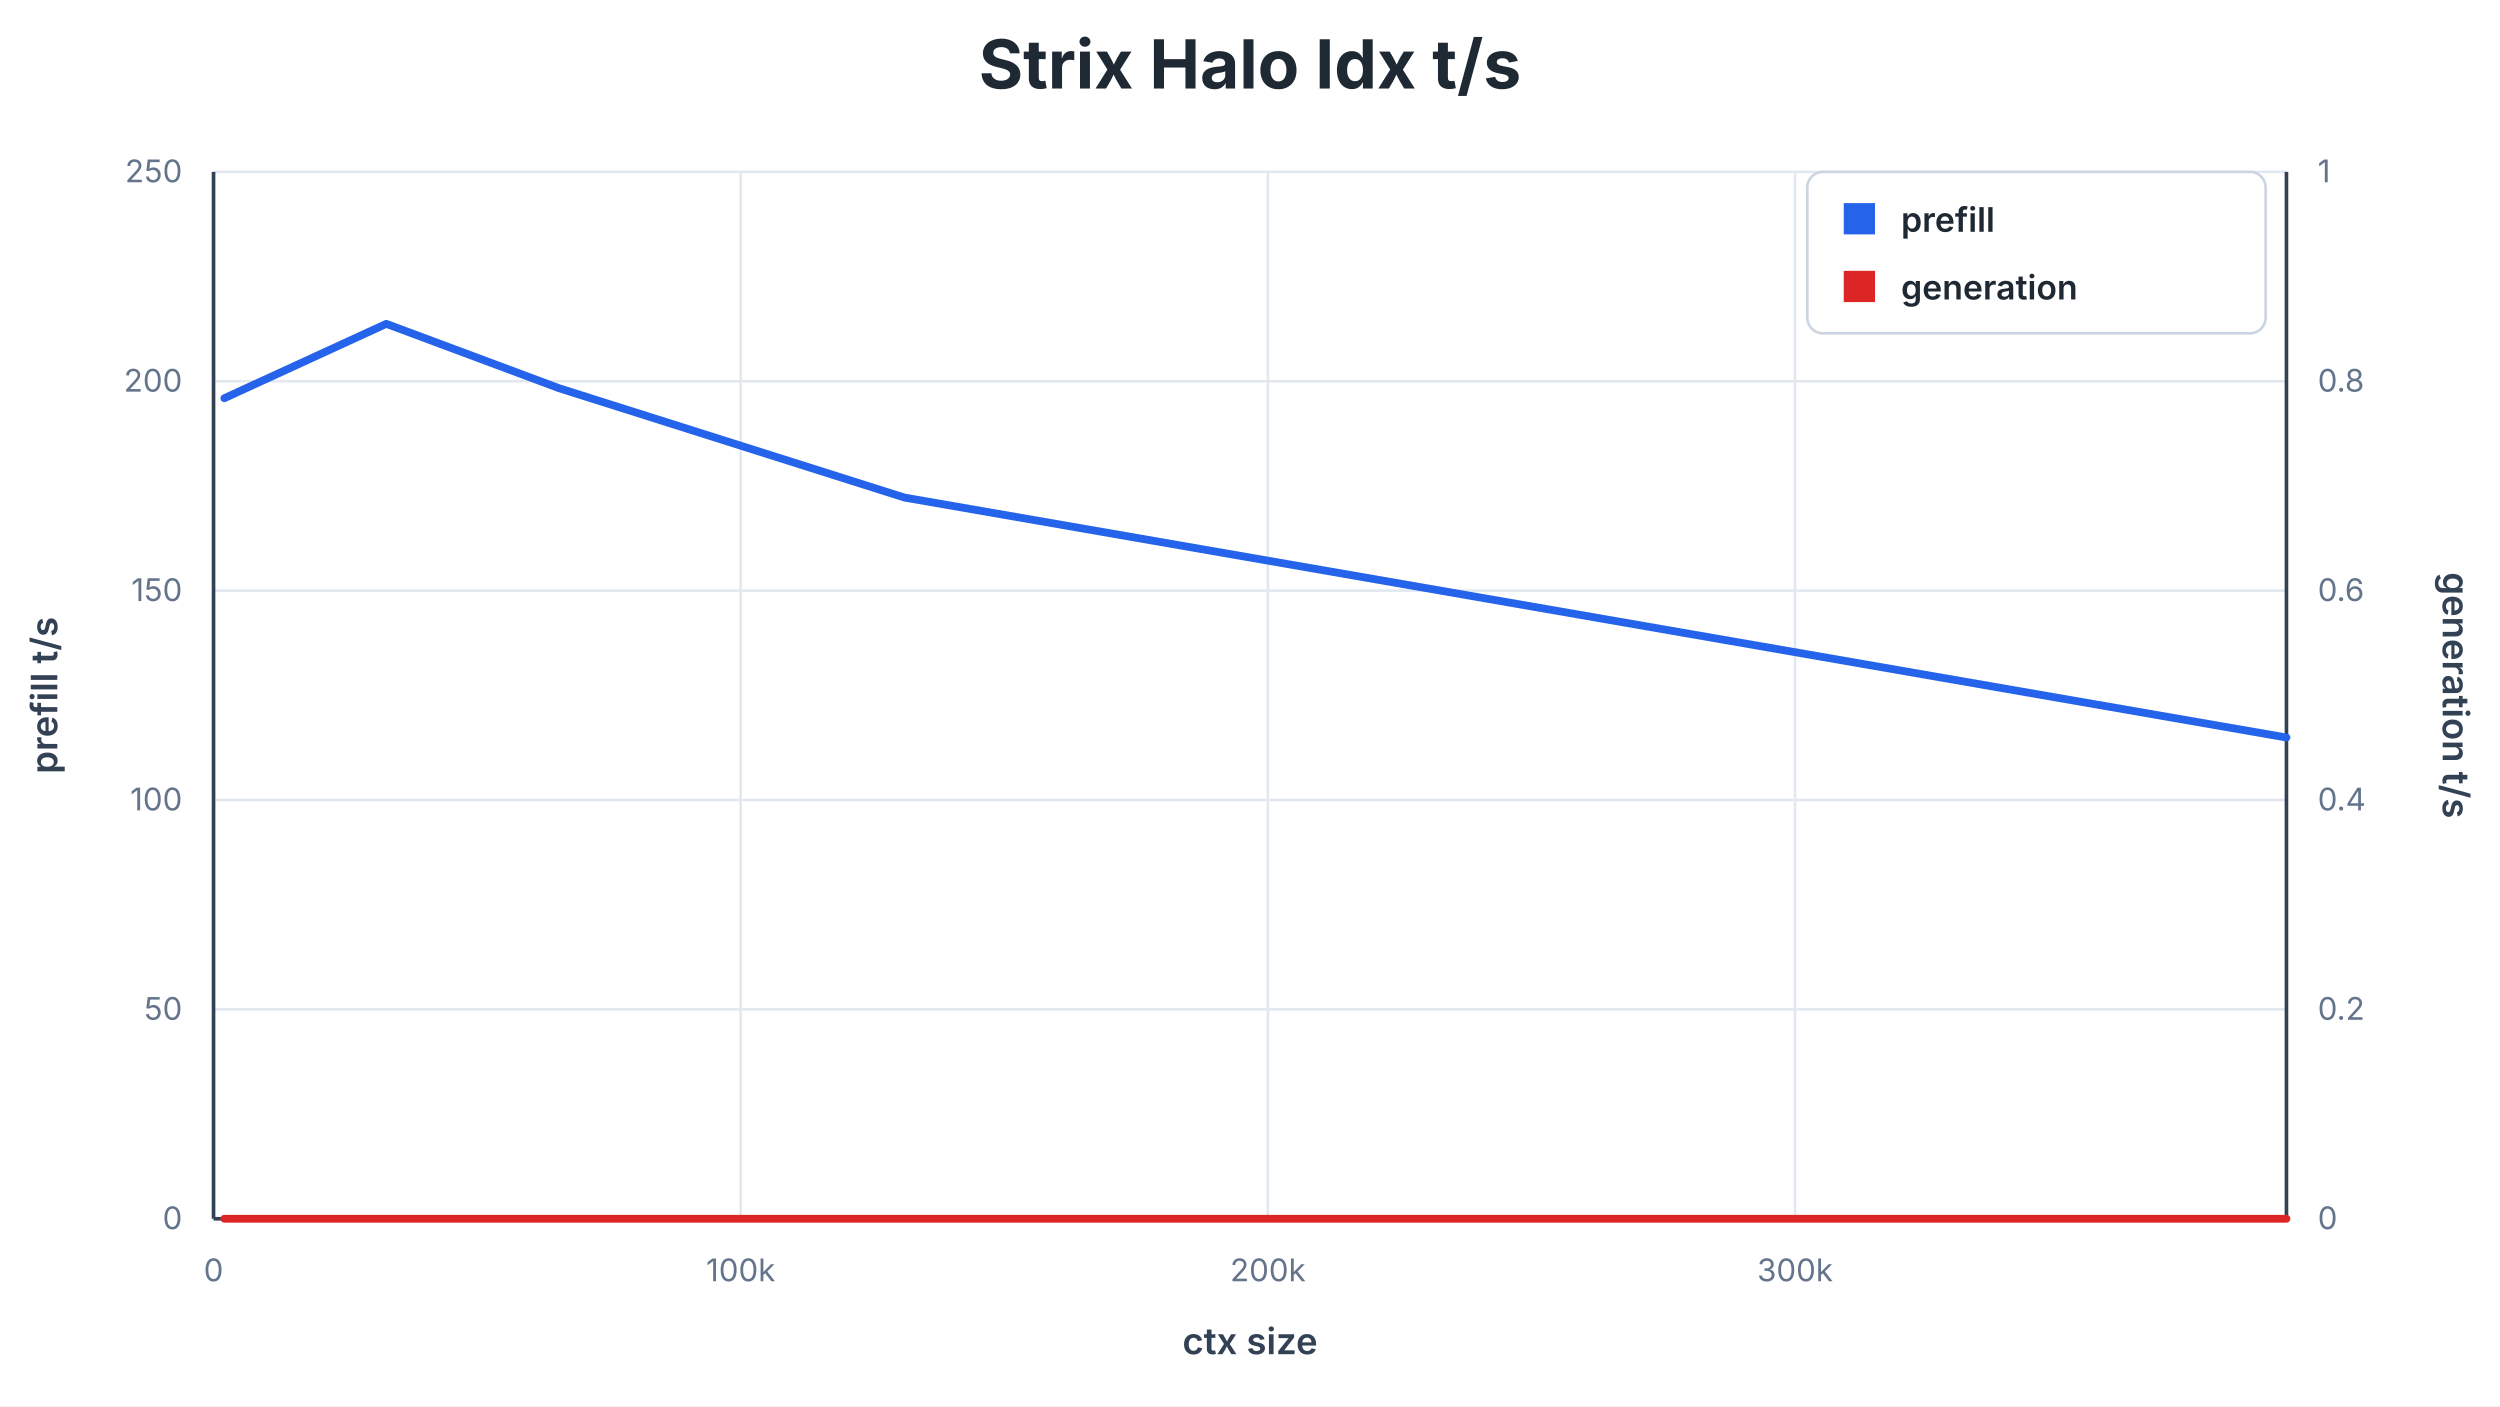
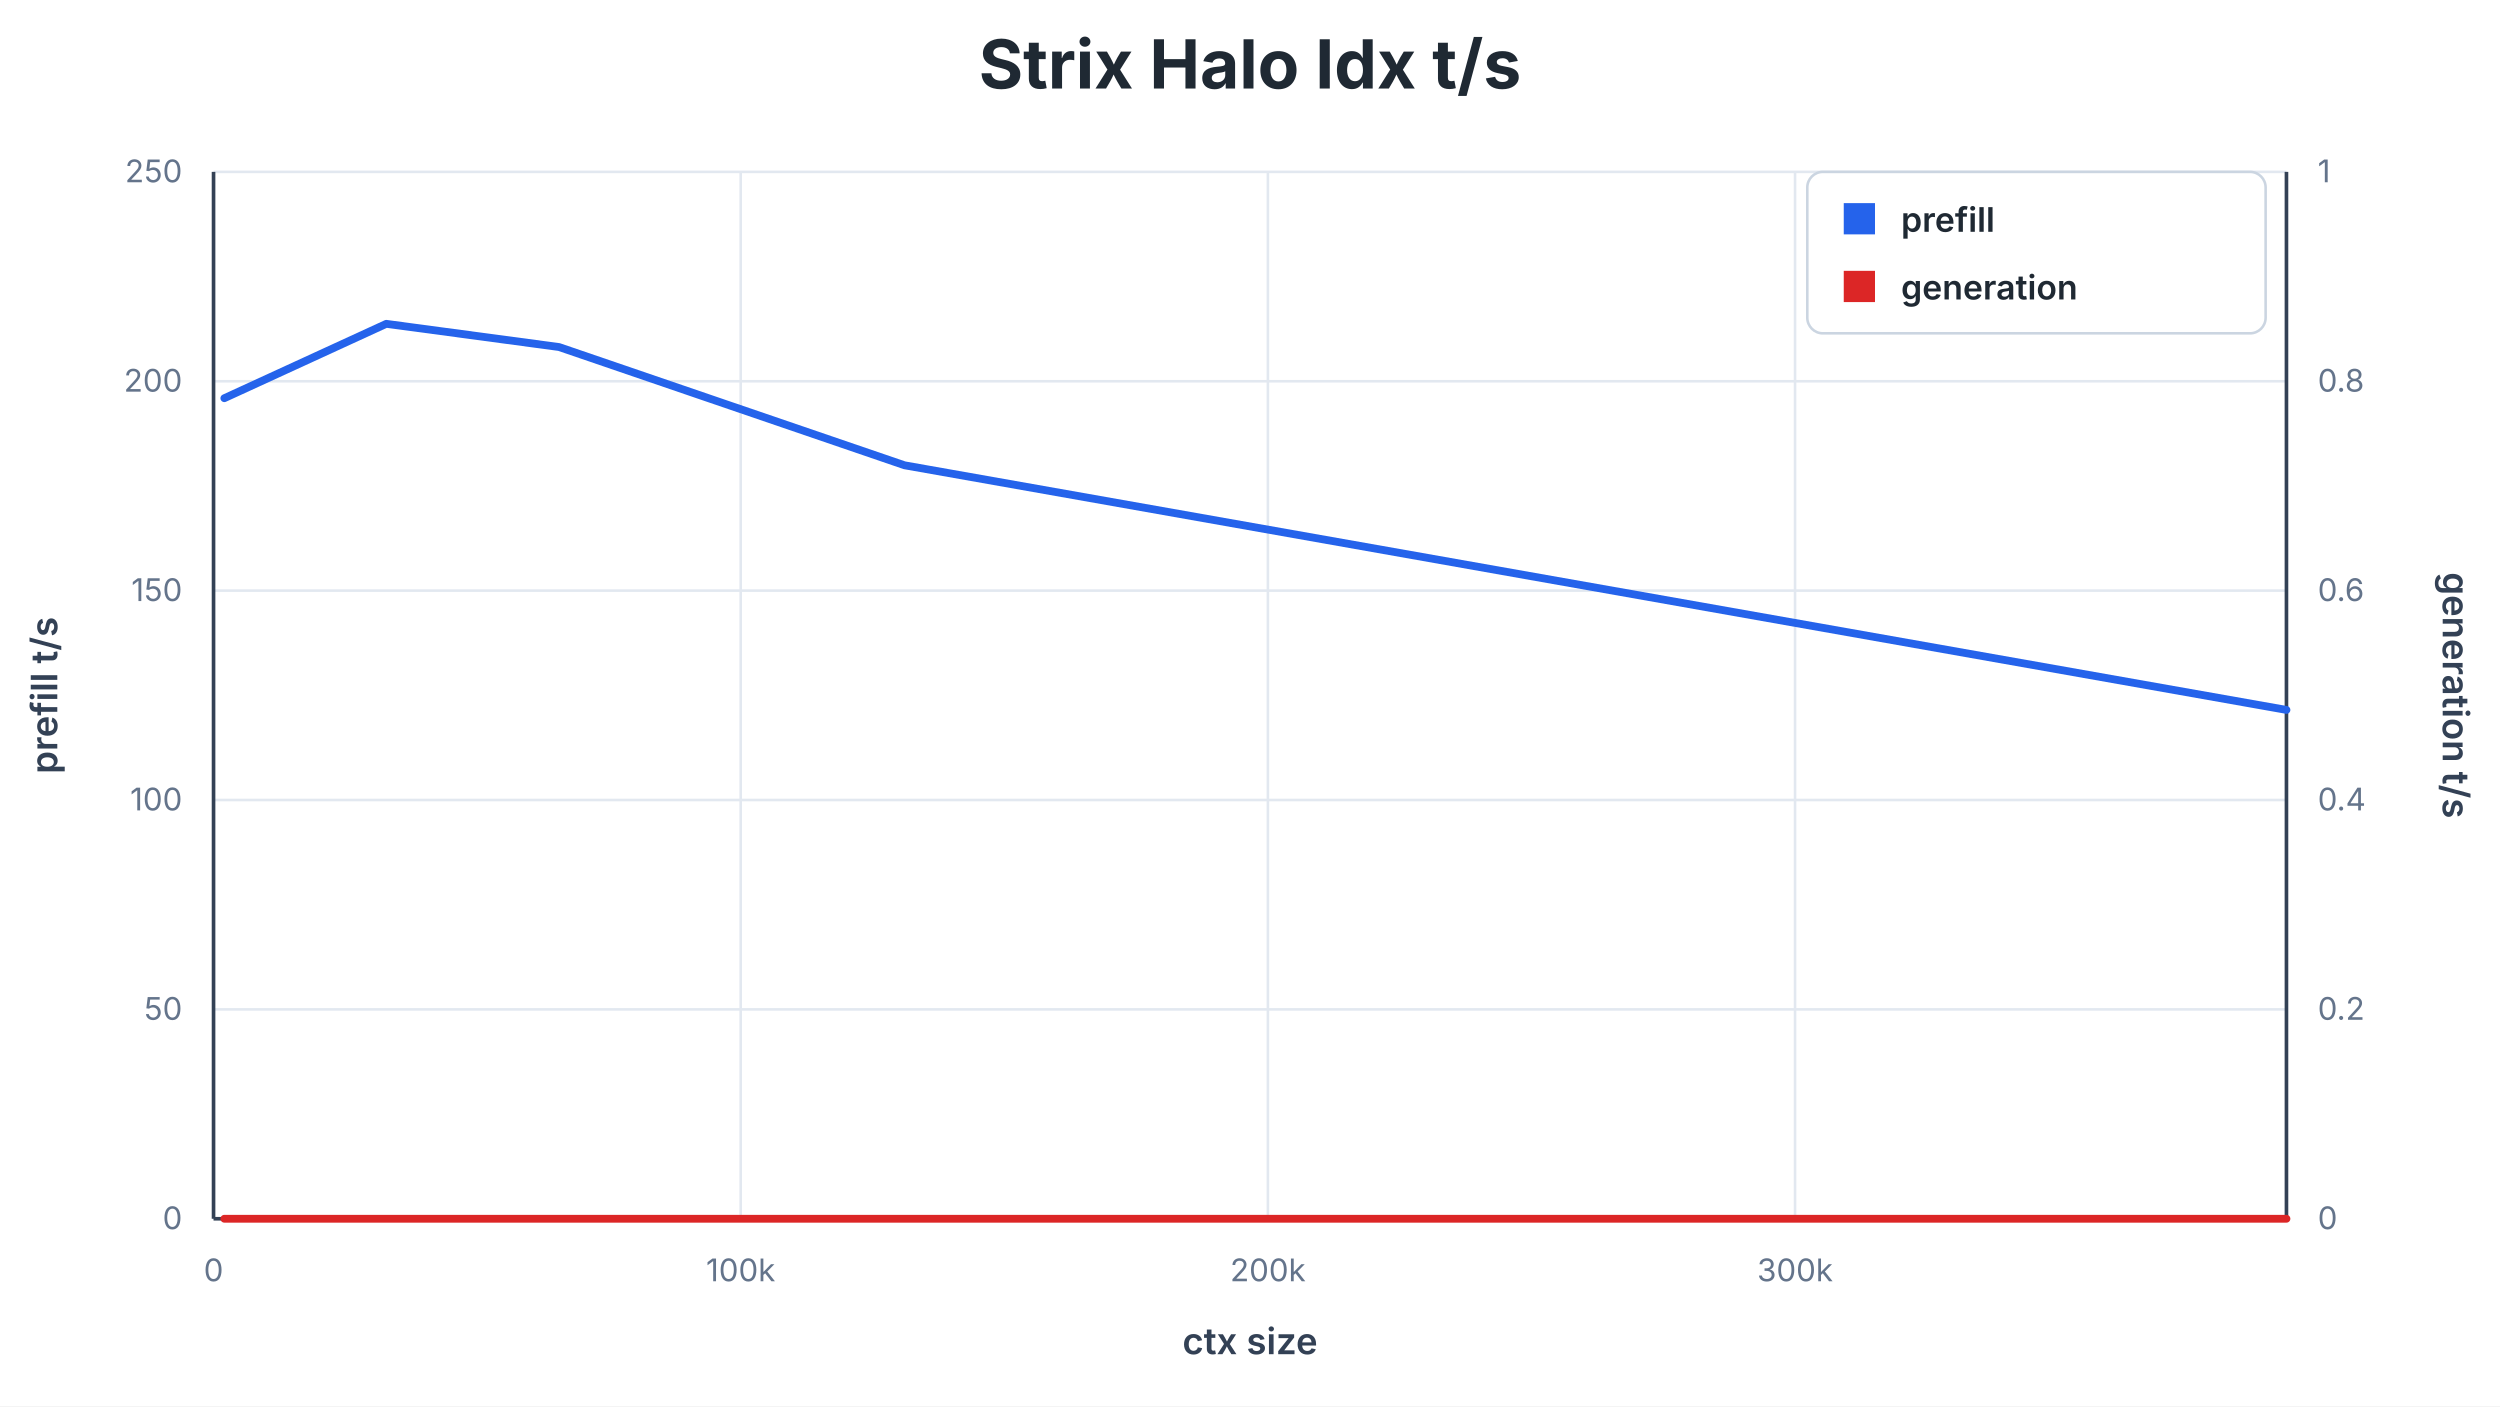
<svg xmlns="http://www.w3.org/2000/svg" width="960" height="540" viewBox="0 0 960 540">
  <style>
text { font-family: -apple-system, BlinkMacSystemFont, 'Segoe UI', sans-serif; }
.title { font-size: 26px; font-weight: 700; fill: #1f2933; }
.axis-label { font-size: 14px; font-weight: 600; fill: #334155; }
.tick { font-size: 12px; fill: #64748b; }
.legend { font-size: 13px; font-weight: 600; fill: #1f2933; }
</style>
  <rect width="960" height="540" fill="#ffffff" />
  <text class="title" x="480.0" y="34" text-anchor="middle">Strix Halo Idx t/s</text>
  <line x1="82" y1="468.00" x2="878" y2="468.00" stroke="#e2e8f0" stroke-width="1" />
  <text class="tick" x="70" y="472.00" text-anchor="end">0</text>
  <line x1="82" y1="387.60" x2="878" y2="387.60" stroke="#e2e8f0" stroke-width="1" />
  <text class="tick" x="70" y="391.60" text-anchor="end">50</text>
  <line x1="82" y1="307.20" x2="878" y2="307.20" stroke="#e2e8f0" stroke-width="1" />
  <text class="tick" x="70" y="311.20" text-anchor="end">100</text>
  <line x1="82" y1="226.80" x2="878" y2="226.80" stroke="#e2e8f0" stroke-width="1" />
  <text class="tick" x="70" y="230.80" text-anchor="end">150</text>
  <line x1="82" y1="146.40" x2="878" y2="146.40" stroke="#e2e8f0" stroke-width="1" />
  <text class="tick" x="70" y="150.40" text-anchor="end">200</text>
  <line x1="82" y1="66.00" x2="878" y2="66.00" stroke="#e2e8f0" stroke-width="1" />
  <text class="tick" x="70" y="70.00" text-anchor="end">250</text>
  <text class="tick" x="890" y="472.00" text-anchor="start">0</text>
  <text class="tick" x="890" y="391.60" text-anchor="start">0.2</text>
  <text class="tick" x="890" y="311.20" text-anchor="start">0.4</text>
  <text class="tick" x="890" y="230.80" text-anchor="start">0.6</text>
  <text class="tick" x="890" y="150.40" text-anchor="start">0.8</text>
  <text class="tick" x="890" y="70.00" text-anchor="start">1</text>
  <line x1="82.00" y1="66" x2="82.00" y2="468" stroke="#e2e8f0" stroke-width="1" />
  <text class="tick" x="82.00" y="492" text-anchor="middle">0</text>
  <line x1="284.43" y1="66" x2="284.43" y2="468" stroke="#e2e8f0" stroke-width="1" />
  <text class="tick" x="284.43" y="492" text-anchor="middle">100k</text>
  <line x1="486.87" y1="66" x2="486.87" y2="468" stroke="#e2e8f0" stroke-width="1" />
  <text class="tick" x="486.87" y="492" text-anchor="middle">200k</text>
  <line x1="689.30" y1="66" x2="689.30" y2="468" stroke="#e2e8f0" stroke-width="1" />
  <text class="tick" x="689.30" y="492" text-anchor="middle">300k</text>
  <line x1="82" y1="66" x2="82" y2="468" stroke="#334155" stroke-width="1.4" />
  <line x1="878" y1="66" x2="878" y2="468" stroke="#334155" stroke-width="1.4" />
  <line x1="82" y1="468" x2="878" y2="468" stroke="#334155" stroke-width="1.4" />
  <text class="axis-label" x="480.0" y="520" text-anchor="middle">ctx size</text>
  <text class="axis-label" x="22" y="267.0" text-anchor="middle" transform="rotate(-90 22 267.0)">prefill t/s</text>
  <text class="axis-label" x="938" y="267.0" text-anchor="middle" transform="rotate(90 938 267.0)">generation t/s</text>
-   <polyline fill="none" stroke="#2563eb" stroke-width="3" stroke-linecap="round" stroke-linejoin="round" points="86.15,152.91 148.33,124.35 214.67,149.07 347.33,191.07 878.00,283.21" />
+   <polyline fill="none" stroke="#2563eb" stroke-width="3" stroke-linecap="round" stroke-linejoin="round" points="86.15,152.91 148.33,124.35 214.67,133.26 347.33,178.67 878.00,272.61" />
  <polyline fill="none" stroke="#dc2626" stroke-width="3" stroke-linecap="round" stroke-linejoin="round" points="86.15,468.00 148.33,468.00 214.67,468.00 347.33,468.00 878.00,468.00" />
  <rect x="694" y="66" width="176" height="62" rx="6" fill="#ffffff" stroke="#cbd5e1" />
  <rect x="708" y="78" width="12" height="12" fill="#2563eb" />
  <text class="legend" x="730" y="89">prefill</text>
  <rect x="708" y="104" width="12" height="12" fill="#dc2626" />
  <text class="legend" x="730" y="115">generation</text>
</svg>
